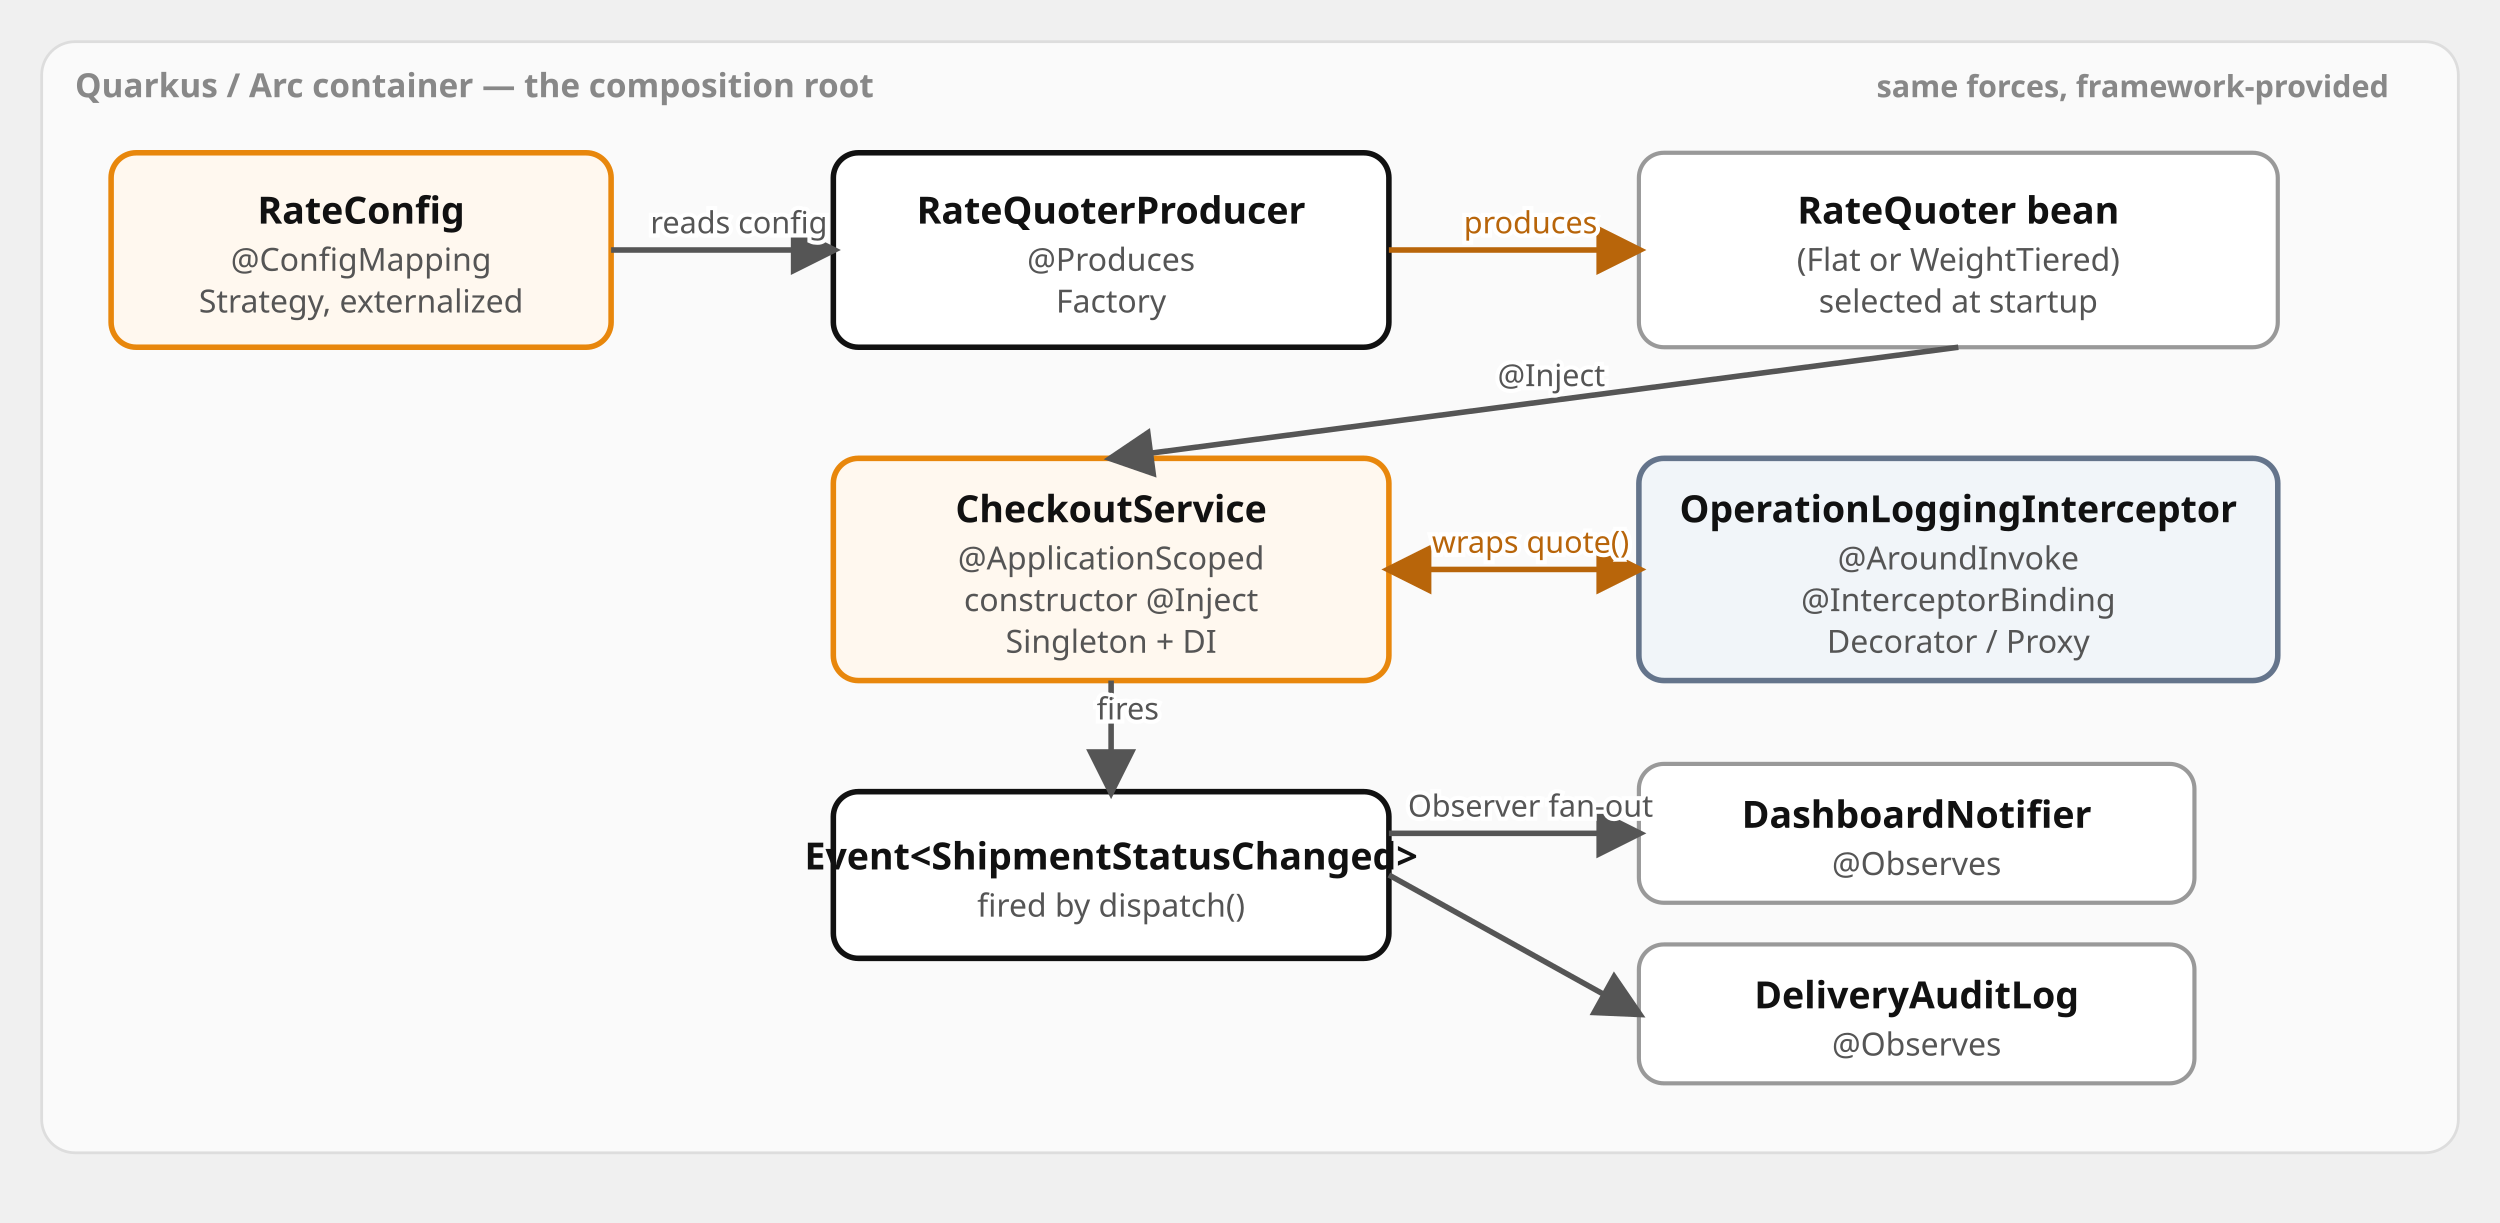
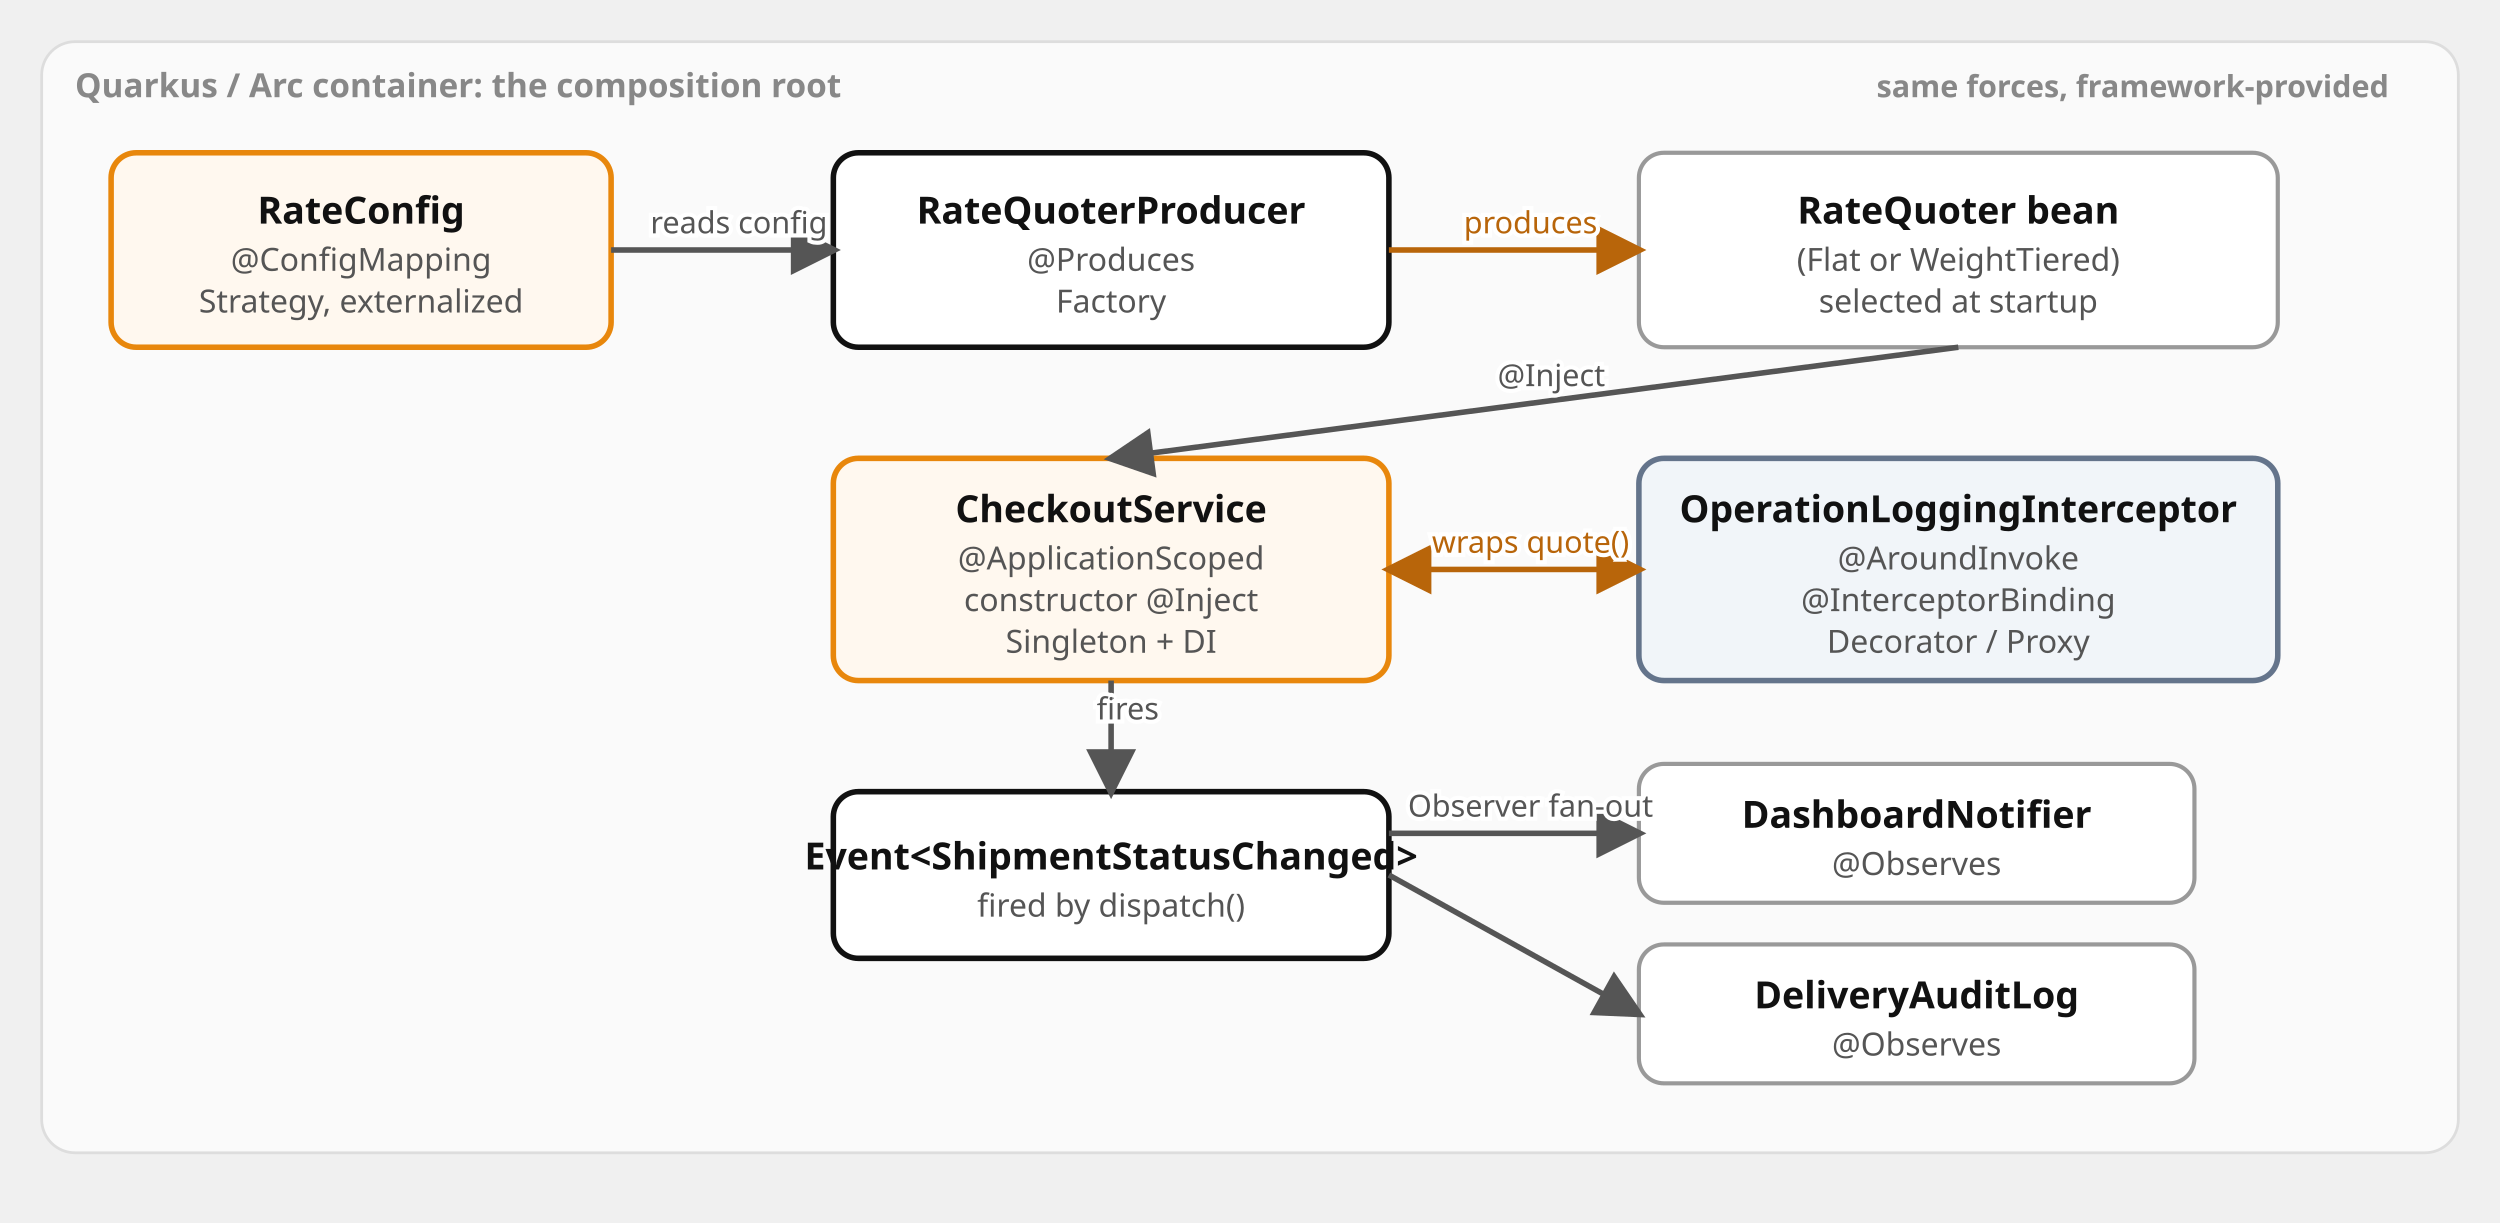
<svg xmlns="http://www.w3.org/2000/svg" viewBox="0 0 900 440" font-family="'Red Hat Text', system-ui, sans-serif" role="img">
  <defs>
    <marker id="a" viewBox="0 0 10 10" refX="8.5" refY="5" markerWidth="9" markerHeight="9" orient="auto-start-reverse">
      <path d="M0,0 L10,5 L0,10 z" fill="#555" />
    </marker>
    <marker id="am" viewBox="0 0 10 10" refX="8.5" refY="5" markerWidth="9" markerHeight="9" orient="auto-start-reverse">
      <path d="M0,0 L10,5 L0,10 z" fill="#b8650a" />
    </marker>
  </defs>
  <rect x="15" y="15" width="870" height="400" rx="12" fill="#fafafa" stroke="#ddd" />
-   <text x="27" y="35" font-size="12" font-weight="700" fill="#888">Quarkus / Arc container — the composition root</text>
+   <text x="27" y="35" font-size="12" font-weight="700" fill="#888">Quarkus / Arc container: the composition root</text>
  <rect x="40" y="55" width="180" height="70" rx="9" fill="#fff8ef" stroke="#e8870c" stroke-width="2" />
  <text x="130.0" y="80.5" font-size="13.5" font-weight="700" fill="#111111" text-anchor="middle">RateConfig</text>
  <text x="130.0" y="97.5" font-size="11.5" fill="#555555" text-anchor="middle">@ConfigMapping</text>
  <text x="130.0" y="112.5" font-size="11.5" fill="#555555" text-anchor="middle">Strategy, externalized</text>
  <rect x="300" y="55" width="200" height="70" rx="9" fill="#ffffff" stroke="#111111" stroke-width="2" />
  <text x="400.0" y="80.5" font-size="13.5" font-weight="700" fill="#111111" text-anchor="middle">RateQuoterProducer</text>
  <text x="400.0" y="97.5" font-size="11.5" fill="#555555" text-anchor="middle">@Produces</text>
  <text x="400.0" y="112.5" font-size="11.5" fill="#555555" text-anchor="middle">Factory</text>
  <rect x="590" y="55" width="230" height="70" rx="9" fill="#ffffff" stroke="#999999" stroke-width="1.5" />
  <text x="705.0" y="80.5" font-size="13.5" font-weight="700" fill="#111111" text-anchor="middle">RateQuoter bean</text>
  <text x="705.0" y="97.5" font-size="11.5" fill="#555555" text-anchor="middle">(Flat or WeightTiered)</text>
  <text x="705.0" y="112.5" font-size="11.5" fill="#555555" text-anchor="middle">selected at startup</text>
  <rect x="300" y="165" width="200" height="80" rx="9" fill="#fff8ef" stroke="#e8870c" stroke-width="2" />
  <text x="400.0" y="188.0" font-size="13.5" font-weight="700" fill="#111111" text-anchor="middle">CheckoutService</text>
  <text x="400.0" y="205.0" font-size="11.5" fill="#555555" text-anchor="middle">@ApplicationScoped</text>
  <text x="400.0" y="220.0" font-size="11.5" fill="#555555" text-anchor="middle">constructor @Inject</text>
  <text x="400.0" y="235.0" font-size="11.5" fill="#555555" text-anchor="middle">Singleton + DI</text>
  <rect x="590" y="165" width="230" height="80" rx="9" fill="#f1f5f9" stroke="#64748b" stroke-width="2" />
  <text x="705.0" y="188.0" font-size="13.5" font-weight="700" fill="#111111" text-anchor="middle">OperationLoggingInterceptor</text>
  <text x="705.0" y="205.0" font-size="11.5" fill="#555555" text-anchor="middle">@AroundInvoke</text>
  <text x="705.0" y="220.0" font-size="11.5" fill="#555555" text-anchor="middle">@InterceptorBinding</text>
  <text x="705.0" y="235.0" font-size="11.5" fill="#555555" text-anchor="middle">Decorator / Proxy</text>
  <rect x="300" y="285" width="200" height="60" rx="9" fill="#ffffff" stroke="#111111" stroke-width="2" />
  <text x="400.0" y="313.0" font-size="13.5" font-weight="700" fill="#111111" text-anchor="middle">Event&lt;ShipmentStatusChanged&gt;</text>
  <text x="400.0" y="330.0" font-size="11.5" fill="#555555" text-anchor="middle">fired by dispatch()</text>
  <rect x="590" y="275" width="200" height="50" rx="9" fill="#ffffff" stroke="#999999" stroke-width="1.5" />
  <text x="690.0" y="298.0" font-size="13.5" font-weight="700" fill="#111111" text-anchor="middle">DashboardNotifier</text>
  <text x="690.0" y="315.0" font-size="11.5" fill="#555555" text-anchor="middle">@Observes</text>
  <rect x="590" y="340" width="200" height="50" rx="9" fill="#ffffff" stroke="#999999" stroke-width="1.5" />
  <text x="690.0" y="363.0" font-size="13.5" font-weight="700" fill="#111111" text-anchor="middle">DeliveryAuditLog</text>
  <text x="690.0" y="380.0" font-size="11.5" fill="#555555" text-anchor="middle">@Observes</text>
  <path d="M220,90 L300,90" fill="none" stroke="#555" stroke-width="2" marker-end="url(#a)" />
  <text x="266.0" y="84.0" font-size="11" fill="#ffffff" stroke="#ffffff" stroke-width="3" paint-order="stroke" text-anchor="middle">reads config</text>
  <text x="266.0" y="84.0" font-size="11" fill="#555" text-anchor="middle">reads config</text>
  <path d="M500,90 L590,90" fill="none" stroke="#b8650a" stroke-width="2" marker-end="url(#am)" />
  <text x="551.0" y="84.0" font-size="11" fill="#ffffff" stroke="#ffffff" stroke-width="3" paint-order="stroke" text-anchor="middle">produces</text>
  <text x="551.0" y="84.0" font-size="11" fill="#b8650a" text-anchor="middle">produces</text>
  <path d="M705,125 L400,165" fill="none" stroke="#555" stroke-width="2" marker-end="url(#a)" />
  <text x="558.5" y="139.0" font-size="11" fill="#ffffff" stroke="#ffffff" stroke-width="3" paint-order="stroke" text-anchor="middle">@Inject</text>
  <text x="558.5" y="139.0" font-size="11" fill="#555" text-anchor="middle">@Inject</text>
  <path d="M500,205 L590,205" fill="none" stroke="#b8650a" stroke-width="2" marker-start="url(#am)" marker-end="url(#am)" />
  <text x="551.0" y="199.0" font-size="11" fill="#ffffff" stroke="#ffffff" stroke-width="3" paint-order="stroke" text-anchor="middle">wraps quote()</text>
  <text x="551.0" y="199.0" font-size="11" fill="#b8650a" text-anchor="middle">wraps quote()</text>
  <path d="M400,245 L400,285" fill="none" stroke="#555" stroke-width="2" marker-end="url(#a)" />
  <text x="406.0" y="259.0" font-size="11" fill="#ffffff" stroke="#ffffff" stroke-width="3" paint-order="stroke" text-anchor="middle">fires</text>
  <text x="406.0" y="259.0" font-size="11" fill="#555" text-anchor="middle">fires</text>
  <path d="M500,300 L590,300" fill="none" stroke="#555" stroke-width="2" marker-end="url(#a)" />
  <text x="551.0" y="294.0" font-size="11" fill="#ffffff" stroke="#ffffff" stroke-width="3" paint-order="stroke" text-anchor="middle">Observer fan-out</text>
  <text x="551.0" y="294.0" font-size="11" fill="#555" text-anchor="middle">Observer fan-out</text>
  <path d="M500,315 L590,365" fill="none" stroke="#555" stroke-width="2" marker-end="url(#a)" />
  <text x="860" y="35" font-size="11" fill="#888" text-anchor="end" font-weight="700">same forces, framework-provided</text>
</svg>
